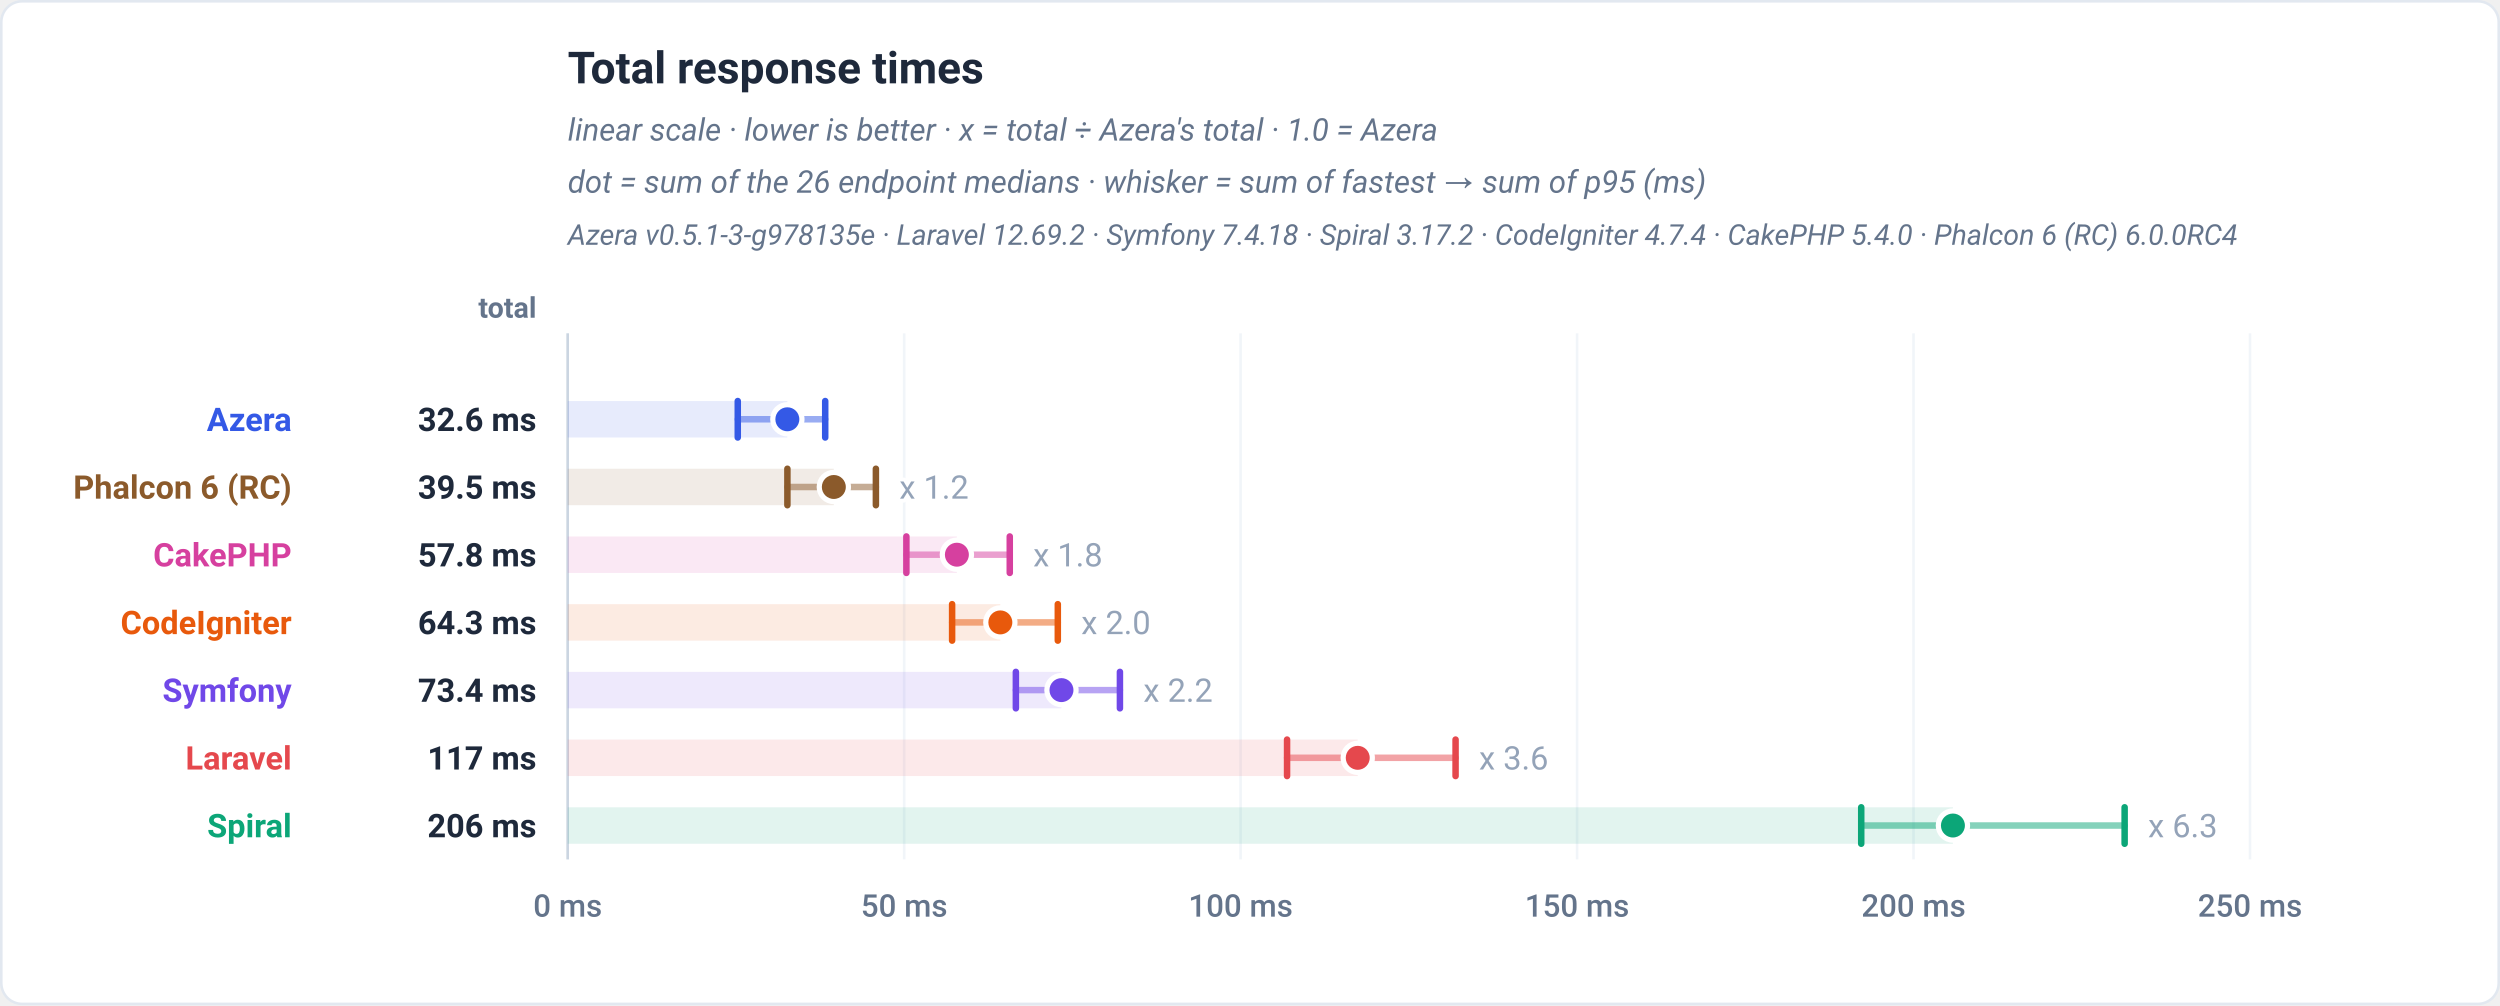
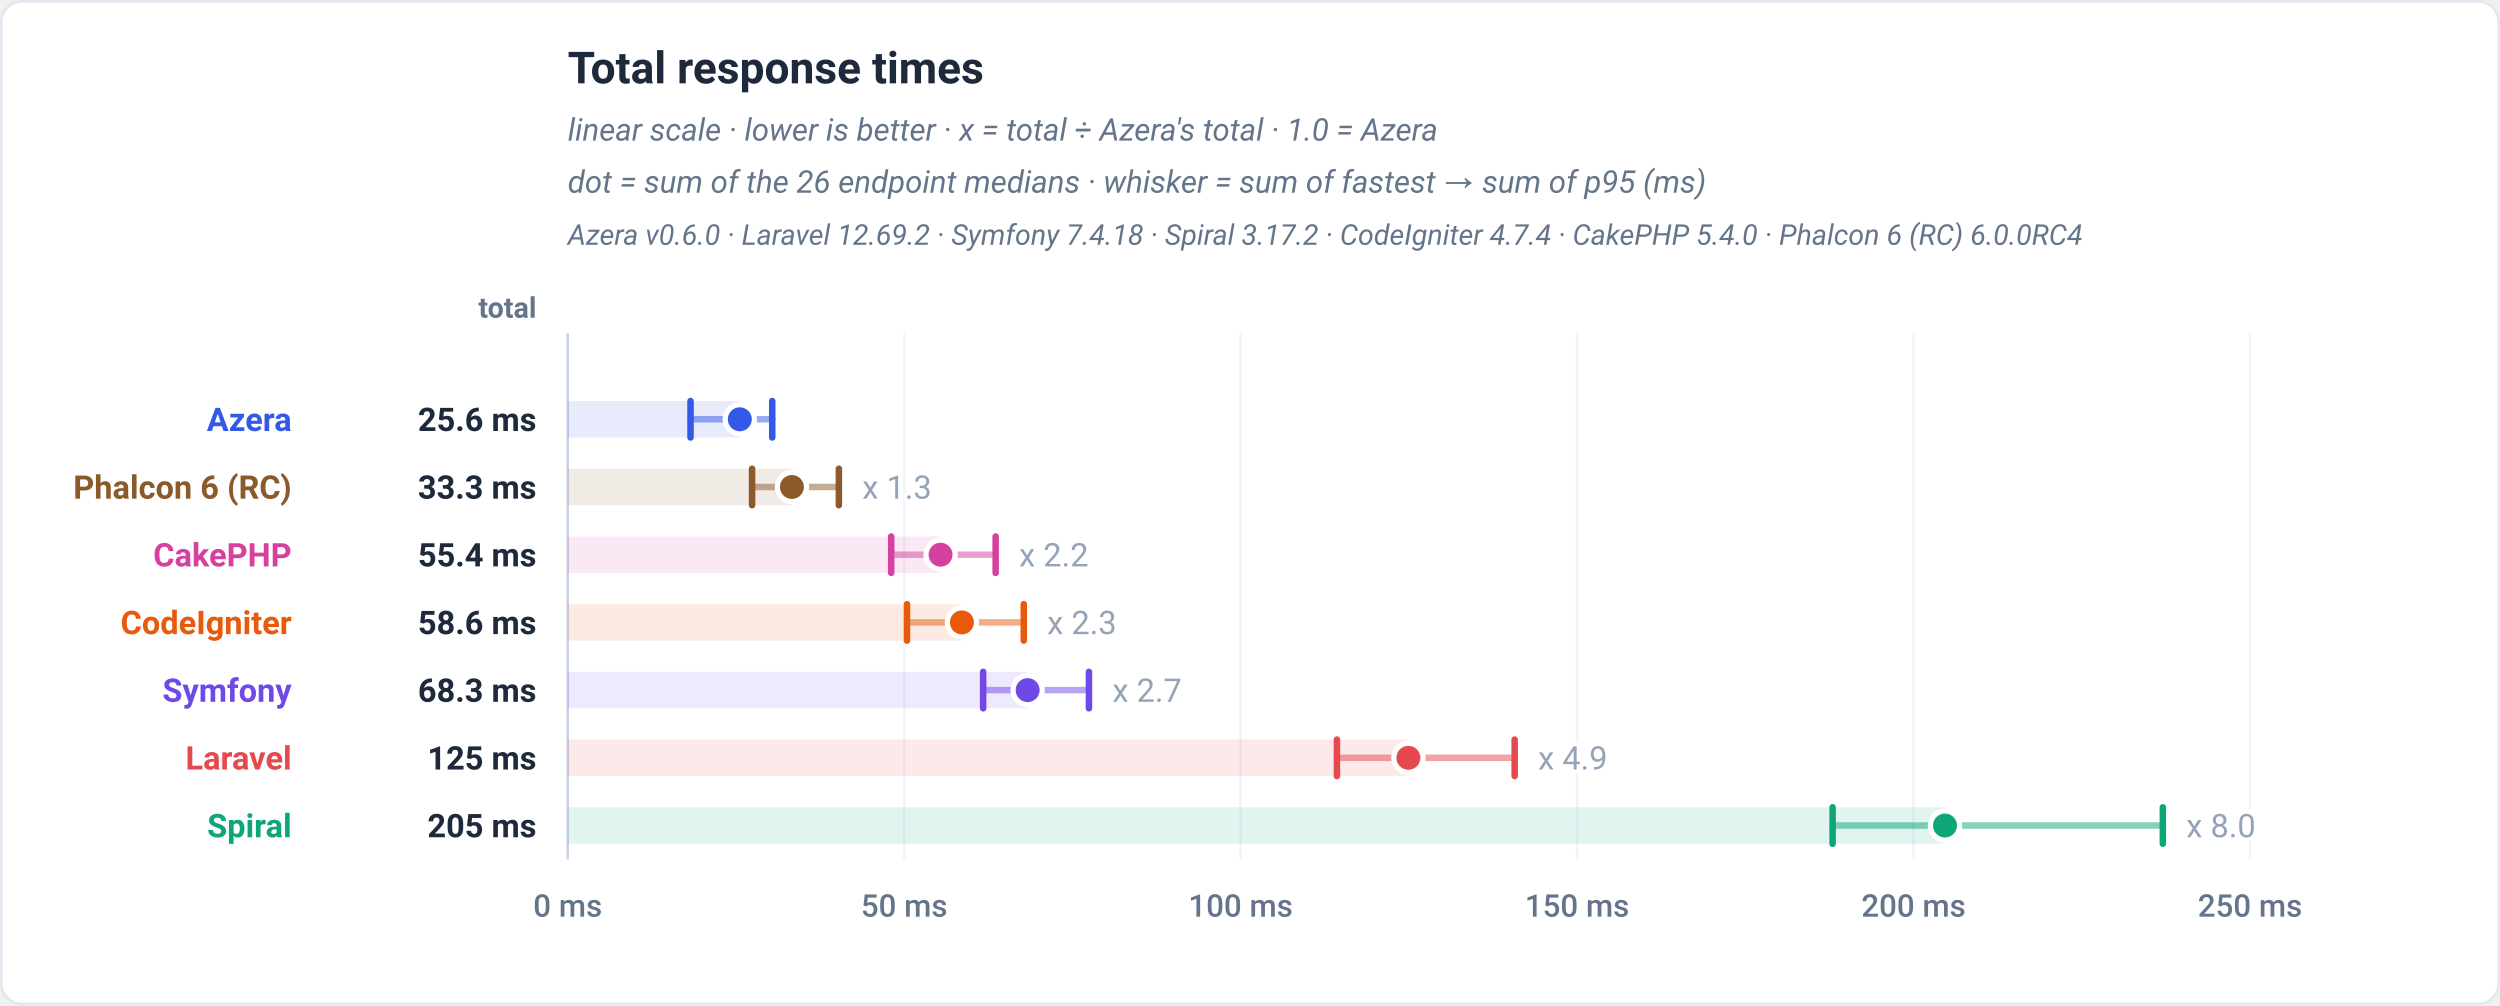
<svg xmlns="http://www.w3.org/2000/svg" viewBox="0 0 960 386" width="960" height="386" role="img" font-family="-apple-system,BlinkMacSystemFont,'Segoe UI',Roboto,Helvetica,Arial,sans-serif">
  <rect x="0.5" y="0.5" width="959" height="385" rx="8" fill="#ffffff" stroke="#e2e8f0" />
  <text x="218" y="32" font-family="-apple-system,BlinkMacSystemFont,'Segoe UI',Roboto,Helvetica,Arial,sans-serif" font-size="17" font-weight="700" fill="#1e293b" text-anchor="start">Total response times</text>
  <text x="218" y="54" font-family="-apple-system,BlinkMacSystemFont,'Segoe UI',Roboto,Helvetica,Arial,sans-serif" font-size="12" font-weight="400" fill="#64748b" text-anchor="start" font-style="italic">linear scale · lower is better · x = total ÷ Azera's total · 1.0 = Azera</text>
  <text x="218" y="74" font-family="-apple-system,BlinkMacSystemFont,'Segoe UI',Roboto,Helvetica,Arial,sans-serif" font-size="12" font-weight="400" fill="#64748b" text-anchor="start" font-style="italic">dot = sum of the 26 endpoint medians · whisker = sum of fastest → sum of p95 (ms)</text>
-   <text x="218" y="94" font-family="-apple-system,BlinkMacSystemFont,'Segoe UI',Roboto,Helvetica,Arial,sans-serif" font-size="11" font-weight="400" fill="#64748b" text-anchor="start" font-style="italic">Azera v0.5.1-3-g978135e · Laravel 12.69.2 · Symfony 7.4.18 · Spiral 3.17.2 · CodeIgniter 4.7.4 · CakePHP 5.4.0 · Phalcon 6 (RC) 6.0.0RC4</text>
+   <text x="218" y="94" font-family="-apple-system,BlinkMacSystemFont,'Segoe UI',Roboto,Helvetica,Arial,sans-serif" font-size="11" font-weight="400" fill="#64748b" text-anchor="start" font-style="italic">Azera v0.6.0 · Laravel 12.69.2 · Symfony 7.4.18 · Spiral 3.17.2 · CodeIgniter 4.7.4 · CakePHP 5.4.0 · Phalcon 6 (RC) 6.0.0RC4</text>
  <text x="206" y="122" font-family="-apple-system,BlinkMacSystemFont,'Segoe UI',Roboto,Helvetica,Arial,sans-serif" font-size="11" font-weight="600" fill="#64748b" text-anchor="end">total</text>
  <line x1="218" y1="128" x2="218" y2="330" stroke="#f1f5f9" stroke-width="1" />
  <text x="218" y="352" font-family="-apple-system,BlinkMacSystemFont,'Segoe UI',Roboto,Helvetica,Arial,sans-serif" font-size="12" font-weight="500" fill="#64748b" text-anchor="middle">0 ms</text>
  <line x1="347.2" y1="128" x2="347.2" y2="330" stroke="#f1f5f9" stroke-width="1" />
  <text x="347.2" y="352" font-family="-apple-system,BlinkMacSystemFont,'Segoe UI',Roboto,Helvetica,Arial,sans-serif" font-size="12" font-weight="500" fill="#64748b" text-anchor="middle">50 ms</text>
  <line x1="476.4" y1="128" x2="476.4" y2="330" stroke="#f1f5f9" stroke-width="1" />
  <text x="476.4" y="352" font-family="-apple-system,BlinkMacSystemFont,'Segoe UI',Roboto,Helvetica,Arial,sans-serif" font-size="12" font-weight="500" fill="#64748b" text-anchor="middle">100 ms</text>
  <line x1="605.6" y1="128" x2="605.6" y2="330" stroke="#f1f5f9" stroke-width="1" />
  <text x="605.6" y="352" font-family="-apple-system,BlinkMacSystemFont,'Segoe UI',Roboto,Helvetica,Arial,sans-serif" font-size="12" font-weight="500" fill="#64748b" text-anchor="middle">150 ms</text>
  <line x1="734.8" y1="128" x2="734.8" y2="330" stroke="#f1f5f9" stroke-width="1" />
  <text x="734.8" y="352" font-family="-apple-system,BlinkMacSystemFont,'Segoe UI',Roboto,Helvetica,Arial,sans-serif" font-size="12" font-weight="500" fill="#64748b" text-anchor="middle">200 ms</text>
  <line x1="864" y1="128" x2="864" y2="330" stroke="#f1f5f9" stroke-width="1" />
  <text x="864" y="352" font-family="-apple-system,BlinkMacSystemFont,'Segoe UI',Roboto,Helvetica,Arial,sans-serif" font-size="12" font-weight="500" fill="#64748b" text-anchor="middle">250 ms</text>
  <line x1="218" y1="128" x2="218" y2="330" stroke="#cbd5e1" stroke-width="1" />
-   <rect x="218" y="154" width="84.34" height="14" fill="#3459e6" fill-opacity="0.12" />
-   <line x1="283.3" y1="161" x2="316.88" y2="161" stroke="#3459e6" stroke-width="2.5" stroke-linecap="round" opacity="0.5" />
-   <line x1="283.3" y1="154" x2="283.3" y2="168" stroke="#3459e6" stroke-width="2.5" stroke-linecap="round" />
-   <line x1="316.88" y1="154" x2="316.88" y2="168" stroke="#3459e6" stroke-width="2.5" stroke-linecap="round" />
-   <circle cx="302.34" cy="161" r="5.6" fill="#3459e6" stroke="#ffffff" stroke-width="2" />
+   <rect x="218" y="154" width="66.08" height="14" fill="#3459e6" fill-opacity="0.12" />
+   <line x1="265.16" y1="161" x2="296.54" y2="161" stroke="#3459e6" stroke-width="2.5" stroke-linecap="round" opacity="0.5" />
+   <line x1="265.16" y1="154" x2="265.16" y2="168" stroke="#3459e6" stroke-width="2.5" stroke-linecap="round" />
+   <line x1="296.54" y1="154" x2="296.54" y2="168" stroke="#3459e6" stroke-width="2.5" stroke-linecap="round" />
+   <circle cx="284.08" cy="161" r="5.6" fill="#3459e6" stroke="#ffffff" stroke-width="2" />
  <text x="112" y="165.5" font-family="-apple-system,BlinkMacSystemFont,'Segoe UI',Roboto,Helvetica,Arial,sans-serif" font-size="12.5" font-weight="700" fill="#3459e6" text-anchor="end">Azera</text>
-   <text x="206" y="165.5" font-family="-apple-system,BlinkMacSystemFont,'Segoe UI',Roboto,Helvetica,Arial,sans-serif" font-size="12.5" font-weight="700" fill="#1e293b" text-anchor="end">32.6 ms</text>
-   <rect x="218" y="180" width="102.19" height="14" fill="#8b5a2b" fill-opacity="0.12" />
-   <line x1="302.36" y1="187" x2="336.34" y2="187" stroke="#8b5a2b" stroke-width="2.5" stroke-linecap="round" opacity="0.5" />
-   <line x1="302.36" y1="180" x2="302.36" y2="194" stroke="#8b5a2b" stroke-width="2.5" stroke-linecap="round" />
-   <line x1="336.34" y1="180" x2="336.34" y2="194" stroke="#8b5a2b" stroke-width="2.5" stroke-linecap="round" />
-   <circle cx="320.19" cy="187" r="5.6" fill="#8b5a2b" stroke="#ffffff" stroke-width="2" />
-   <text x="345.34" y="191.5" font-family="-apple-system,BlinkMacSystemFont,'Segoe UI',Roboto,Helvetica,Arial,sans-serif" font-size="12.5" font-weight="400" fill="#94a3b8" text-anchor="start" stroke="#ffffff" stroke-width="3" paint-order="stroke" stroke-linejoin="round">x 1.2</text>
+   <text x="206" y="165.5" font-family="-apple-system,BlinkMacSystemFont,'Segoe UI',Roboto,Helvetica,Arial,sans-serif" font-size="12.5" font-weight="700" fill="#1e293b" text-anchor="end">25.6 ms</text>
+   <rect x="218" y="180" width="86.09" height="14" fill="#8b5a2b" fill-opacity="0.12" />
+   <line x1="288.8" y1="187" x2="322.13" y2="187" stroke="#8b5a2b" stroke-width="2.5" stroke-linecap="round" opacity="0.5" />
+   <line x1="288.8" y1="180" x2="288.8" y2="194" stroke="#8b5a2b" stroke-width="2.5" stroke-linecap="round" />
+   <line x1="322.13" y1="180" x2="322.13" y2="194" stroke="#8b5a2b" stroke-width="2.5" stroke-linecap="round" />
+   <circle cx="304.09" cy="187" r="5.6" fill="#8b5a2b" stroke="#ffffff" stroke-width="2" />
+   <text x="331.13" y="191.5" font-family="-apple-system,BlinkMacSystemFont,'Segoe UI',Roboto,Helvetica,Arial,sans-serif" font-size="12.5" font-weight="400" fill="#94a3b8" text-anchor="start" stroke="#ffffff" stroke-width="3" paint-order="stroke" stroke-linejoin="round">x 1.3</text>
  <text x="112" y="191.5" font-family="-apple-system,BlinkMacSystemFont,'Segoe UI',Roboto,Helvetica,Arial,sans-serif" font-size="12.5" font-weight="700" fill="#8b5a2b" text-anchor="end">Phalcon 6 (RC)</text>
-   <text x="206" y="191.5" font-family="-apple-system,BlinkMacSystemFont,'Segoe UI',Roboto,Helvetica,Arial,sans-serif" font-size="12.5" font-weight="700" fill="#1e293b" text-anchor="end">39.5 ms</text>
-   <rect x="218" y="206" width="149.44" height="14" fill="#d6409f" fill-opacity="0.12" />
-   <line x1="348.05" y1="213" x2="387.75" y2="213" stroke="#d6409f" stroke-width="2.5" stroke-linecap="round" opacity="0.5" />
-   <line x1="348.05" y1="206" x2="348.05" y2="220" stroke="#d6409f" stroke-width="2.5" stroke-linecap="round" />
-   <line x1="387.75" y1="206" x2="387.75" y2="220" stroke="#d6409f" stroke-width="2.5" stroke-linecap="round" />
-   <circle cx="367.44" cy="213" r="5.6" fill="#d6409f" stroke="#ffffff" stroke-width="2" />
-   <text x="396.75" y="217.5" font-family="-apple-system,BlinkMacSystemFont,'Segoe UI',Roboto,Helvetica,Arial,sans-serif" font-size="12.5" font-weight="400" fill="#94a3b8" text-anchor="start" stroke="#ffffff" stroke-width="3" paint-order="stroke" stroke-linejoin="round">x 1.8</text>
+   <text x="206" y="191.5" font-family="-apple-system,BlinkMacSystemFont,'Segoe UI',Roboto,Helvetica,Arial,sans-serif" font-size="12.5" font-weight="700" fill="#1e293b" text-anchor="end">33.3 ms</text>
+   <rect x="218" y="206" width="143.17" height="14" fill="#d6409f" fill-opacity="0.12" />
+   <line x1="342.22" y1="213" x2="382.33" y2="213" stroke="#d6409f" stroke-width="2.5" stroke-linecap="round" opacity="0.5" />
+   <line x1="342.22" y1="206" x2="342.22" y2="220" stroke="#d6409f" stroke-width="2.5" stroke-linecap="round" />
+   <line x1="382.33" y1="206" x2="382.33" y2="220" stroke="#d6409f" stroke-width="2.5" stroke-linecap="round" />
+   <circle cx="361.17" cy="213" r="5.6" fill="#d6409f" stroke="#ffffff" stroke-width="2" />
+   <text x="391.33" y="217.5" font-family="-apple-system,BlinkMacSystemFont,'Segoe UI',Roboto,Helvetica,Arial,sans-serif" font-size="12.5" font-weight="400" fill="#94a3b8" text-anchor="start" stroke="#ffffff" stroke-width="3" paint-order="stroke" stroke-linejoin="round">x 2.2</text>
  <text x="112" y="217.5" font-family="-apple-system,BlinkMacSystemFont,'Segoe UI',Roboto,Helvetica,Arial,sans-serif" font-size="12.5" font-weight="700" fill="#d6409f" text-anchor="end">CakePHP</text>
-   <text x="206" y="217.5" font-family="-apple-system,BlinkMacSystemFont,'Segoe UI',Roboto,Helvetica,Arial,sans-serif" font-size="12.5" font-weight="700" fill="#1e293b" text-anchor="end">57.8 ms</text>
-   <rect x="218" y="232" width="166.13" height="14" fill="#e8590c" fill-opacity="0.12" />
-   <line x1="365.61" y1="239" x2="406.2" y2="239" stroke="#e8590c" stroke-width="2.5" stroke-linecap="round" opacity="0.5" />
-   <line x1="365.61" y1="232" x2="365.61" y2="246" stroke="#e8590c" stroke-width="2.5" stroke-linecap="round" />
-   <line x1="406.2" y1="232" x2="406.2" y2="246" stroke="#e8590c" stroke-width="2.5" stroke-linecap="round" />
-   <circle cx="384.13" cy="239" r="5.6" fill="#e8590c" stroke="#ffffff" stroke-width="2" />
-   <text x="415.2" y="243.5" font-family="-apple-system,BlinkMacSystemFont,'Segoe UI',Roboto,Helvetica,Arial,sans-serif" font-size="12.5" font-weight="400" fill="#94a3b8" text-anchor="start" stroke="#ffffff" stroke-width="3" paint-order="stroke" stroke-linejoin="round">x 2.0</text>
+   <text x="206" y="217.5" font-family="-apple-system,BlinkMacSystemFont,'Segoe UI',Roboto,Helvetica,Arial,sans-serif" font-size="12.5" font-weight="700" fill="#1e293b" text-anchor="end">55.4 ms</text>
+   <rect x="218" y="232" width="151.37" height="14" fill="#e8590c" fill-opacity="0.12" />
+   <line x1="348.29" y1="239" x2="393.13" y2="239" stroke="#e8590c" stroke-width="2.5" stroke-linecap="round" opacity="0.5" />
+   <line x1="348.29" y1="232" x2="348.29" y2="246" stroke="#e8590c" stroke-width="2.5" stroke-linecap="round" />
+   <line x1="393.13" y1="232" x2="393.13" y2="246" stroke="#e8590c" stroke-width="2.5" stroke-linecap="round" />
+   <circle cx="369.37" cy="239" r="5.6" fill="#e8590c" stroke="#ffffff" stroke-width="2" />
+   <text x="402.13" y="243.5" font-family="-apple-system,BlinkMacSystemFont,'Segoe UI',Roboto,Helvetica,Arial,sans-serif" font-size="12.5" font-weight="400" fill="#94a3b8" text-anchor="start" stroke="#ffffff" stroke-width="3" paint-order="stroke" stroke-linejoin="round">x 2.3</text>
  <text x="112" y="243.5" font-family="-apple-system,BlinkMacSystemFont,'Segoe UI',Roboto,Helvetica,Arial,sans-serif" font-size="12.5" font-weight="700" fill="#e8590c" text-anchor="end">CodeIgniter</text>
-   <text x="206" y="243.5" font-family="-apple-system,BlinkMacSystemFont,'Segoe UI',Roboto,Helvetica,Arial,sans-serif" font-size="12.5" font-weight="700" fill="#1e293b" text-anchor="end">64.3 ms</text>
-   <rect x="218" y="258" width="189.6" height="14" fill="#7048e8" fill-opacity="0.12" />
-   <line x1="390.09" y1="265" x2="430.05" y2="265" stroke="#7048e8" stroke-width="2.5" stroke-linecap="round" opacity="0.5" />
-   <line x1="390.09" y1="258" x2="390.09" y2="272" stroke="#7048e8" stroke-width="2.5" stroke-linecap="round" />
-   <line x1="430.05" y1="258" x2="430.05" y2="272" stroke="#7048e8" stroke-width="2.5" stroke-linecap="round" />
-   <circle cx="407.6" cy="265" r="5.6" fill="#7048e8" stroke="#ffffff" stroke-width="2" />
-   <text x="439.05" y="269.5" font-family="-apple-system,BlinkMacSystemFont,'Segoe UI',Roboto,Helvetica,Arial,sans-serif" font-size="12.5" font-weight="400" fill="#94a3b8" text-anchor="start" stroke="#ffffff" stroke-width="3" paint-order="stroke" stroke-linejoin="round">x 2.2</text>
+   <text x="206" y="243.5" font-family="-apple-system,BlinkMacSystemFont,'Segoe UI',Roboto,Helvetica,Arial,sans-serif" font-size="12.5" font-weight="700" fill="#1e293b" text-anchor="end">58.6 ms</text>
+   <rect x="218" y="258" width="176.61" height="14" fill="#7048e8" fill-opacity="0.12" />
+   <line x1="377.53" y1="265" x2="418.16" y2="265" stroke="#7048e8" stroke-width="2.5" stroke-linecap="round" opacity="0.5" />
+   <line x1="377.53" y1="258" x2="377.53" y2="272" stroke="#7048e8" stroke-width="2.5" stroke-linecap="round" />
+   <line x1="418.16" y1="258" x2="418.16" y2="272" stroke="#7048e8" stroke-width="2.5" stroke-linecap="round" />
+   <circle cx="394.61" cy="265" r="5.6" fill="#7048e8" stroke="#ffffff" stroke-width="2" />
+   <text x="427.16" y="269.5" font-family="-apple-system,BlinkMacSystemFont,'Segoe UI',Roboto,Helvetica,Arial,sans-serif" font-size="12.5" font-weight="400" fill="#94a3b8" text-anchor="start" stroke="#ffffff" stroke-width="3" paint-order="stroke" stroke-linejoin="round">x 2.7</text>
  <text x="112" y="269.5" font-family="-apple-system,BlinkMacSystemFont,'Segoe UI',Roboto,Helvetica,Arial,sans-serif" font-size="12.5" font-weight="700" fill="#7048e8" text-anchor="end">Symfony</text>
-   <text x="206" y="269.5" font-family="-apple-system,BlinkMacSystemFont,'Segoe UI',Roboto,Helvetica,Arial,sans-serif" font-size="12.5" font-weight="700" fill="#1e293b" text-anchor="end">73.4 ms</text>
-   <rect x="218" y="284" width="303.37" height="14" fill="#e5484d" fill-opacity="0.12" />
-   <line x1="494.23" y1="291" x2="558.94" y2="291" stroke="#e5484d" stroke-width="2.5" stroke-linecap="round" opacity="0.5" />
-   <line x1="494.23" y1="284" x2="494.23" y2="298" stroke="#e5484d" stroke-width="2.5" stroke-linecap="round" />
-   <line x1="558.94" y1="284" x2="558.94" y2="298" stroke="#e5484d" stroke-width="2.5" stroke-linecap="round" />
-   <circle cx="521.37" cy="291" r="5.6" fill="#e5484d" stroke="#ffffff" stroke-width="2" />
-   <text x="567.94" y="295.5" font-family="-apple-system,BlinkMacSystemFont,'Segoe UI',Roboto,Helvetica,Arial,sans-serif" font-size="12.5" font-weight="400" fill="#94a3b8" text-anchor="start" stroke="#ffffff" stroke-width="3" paint-order="stroke" stroke-linejoin="round">x 3.6</text>
+   <text x="206" y="269.5" font-family="-apple-system,BlinkMacSystemFont,'Segoe UI',Roboto,Helvetica,Arial,sans-serif" font-size="12.5" font-weight="700" fill="#1e293b" text-anchor="end">68.3 ms</text>
+   <rect x="218" y="284" width="322.82" height="14" fill="#e5484d" fill-opacity="0.12" />
+   <line x1="513.38" y1="291" x2="581.63" y2="291" stroke="#e5484d" stroke-width="2.5" stroke-linecap="round" opacity="0.5" />
+   <line x1="513.38" y1="284" x2="513.38" y2="298" stroke="#e5484d" stroke-width="2.5" stroke-linecap="round" />
+   <line x1="581.63" y1="284" x2="581.63" y2="298" stroke="#e5484d" stroke-width="2.5" stroke-linecap="round" />
+   <circle cx="540.82" cy="291" r="5.6" fill="#e5484d" stroke="#ffffff" stroke-width="2" />
+   <text x="590.63" y="295.5" font-family="-apple-system,BlinkMacSystemFont,'Segoe UI',Roboto,Helvetica,Arial,sans-serif" font-size="12.5" font-weight="400" fill="#94a3b8" text-anchor="start" stroke="#ffffff" stroke-width="3" paint-order="stroke" stroke-linejoin="round">x 4.9</text>
  <text x="112" y="295.5" font-family="-apple-system,BlinkMacSystemFont,'Segoe UI',Roboto,Helvetica,Arial,sans-serif" font-size="12.5" font-weight="700" fill="#e5484d" text-anchor="end">Laravel</text>
-   <text x="206" y="295.5" font-family="-apple-system,BlinkMacSystemFont,'Segoe UI',Roboto,Helvetica,Arial,sans-serif" font-size="12.5" font-weight="700" fill="#1e293b" text-anchor="end">117 ms</text>
-   <rect x="218" y="310" width="531.92" height="14" fill="#0ca678" fill-opacity="0.12" />
-   <line x1="714.71" y1="317" x2="815.86" y2="317" stroke="#0ca678" stroke-width="2.5" stroke-linecap="round" opacity="0.5" />
-   <line x1="714.71" y1="310" x2="714.71" y2="324" stroke="#0ca678" stroke-width="2.5" stroke-linecap="round" />
-   <line x1="815.86" y1="310" x2="815.86" y2="324" stroke="#0ca678" stroke-width="2.5" stroke-linecap="round" />
-   <circle cx="749.92" cy="317" r="5.6" fill="#0ca678" stroke="#ffffff" stroke-width="2" />
-   <text x="824.86" y="321.5" font-family="-apple-system,BlinkMacSystemFont,'Segoe UI',Roboto,Helvetica,Arial,sans-serif" font-size="12.5" font-weight="400" fill="#94a3b8" text-anchor="start" stroke="#ffffff" stroke-width="3" paint-order="stroke" stroke-linejoin="round">x 6.3</text>
+   <text x="206" y="295.5" font-family="-apple-system,BlinkMacSystemFont,'Segoe UI',Roboto,Helvetica,Arial,sans-serif" font-size="12.5" font-weight="700" fill="#1e293b" text-anchor="end">125 ms</text>
+   <rect x="218" y="310" width="528.87" height="14" fill="#0ca678" fill-opacity="0.12" />
+   <line x1="703.72" y1="317" x2="830.53" y2="317" stroke="#0ca678" stroke-width="2.5" stroke-linecap="round" opacity="0.5" />
+   <line x1="703.72" y1="310" x2="703.72" y2="324" stroke="#0ca678" stroke-width="2.5" stroke-linecap="round" />
+   <line x1="830.53" y1="310" x2="830.53" y2="324" stroke="#0ca678" stroke-width="2.5" stroke-linecap="round" />
+   <circle cx="746.87" cy="317" r="5.6" fill="#0ca678" stroke="#ffffff" stroke-width="2" />
+   <text x="839.53" y="321.5" font-family="-apple-system,BlinkMacSystemFont,'Segoe UI',Roboto,Helvetica,Arial,sans-serif" font-size="12.5" font-weight="400" fill="#94a3b8" text-anchor="start" stroke="#ffffff" stroke-width="3" paint-order="stroke" stroke-linejoin="round">x 8.0</text>
  <text x="112" y="321.5" font-family="-apple-system,BlinkMacSystemFont,'Segoe UI',Roboto,Helvetica,Arial,sans-serif" font-size="12.5" font-weight="700" fill="#0ca678" text-anchor="end">Spiral</text>
-   <text x="206" y="321.5" font-family="-apple-system,BlinkMacSystemFont,'Segoe UI',Roboto,Helvetica,Arial,sans-serif" font-size="12.5" font-weight="700" fill="#1e293b" text-anchor="end">206 ms</text>
+   <text x="206" y="321.5" font-family="-apple-system,BlinkMacSystemFont,'Segoe UI',Roboto,Helvetica,Arial,sans-serif" font-size="12.5" font-weight="700" fill="#1e293b" text-anchor="end">205 ms</text>
</svg>
